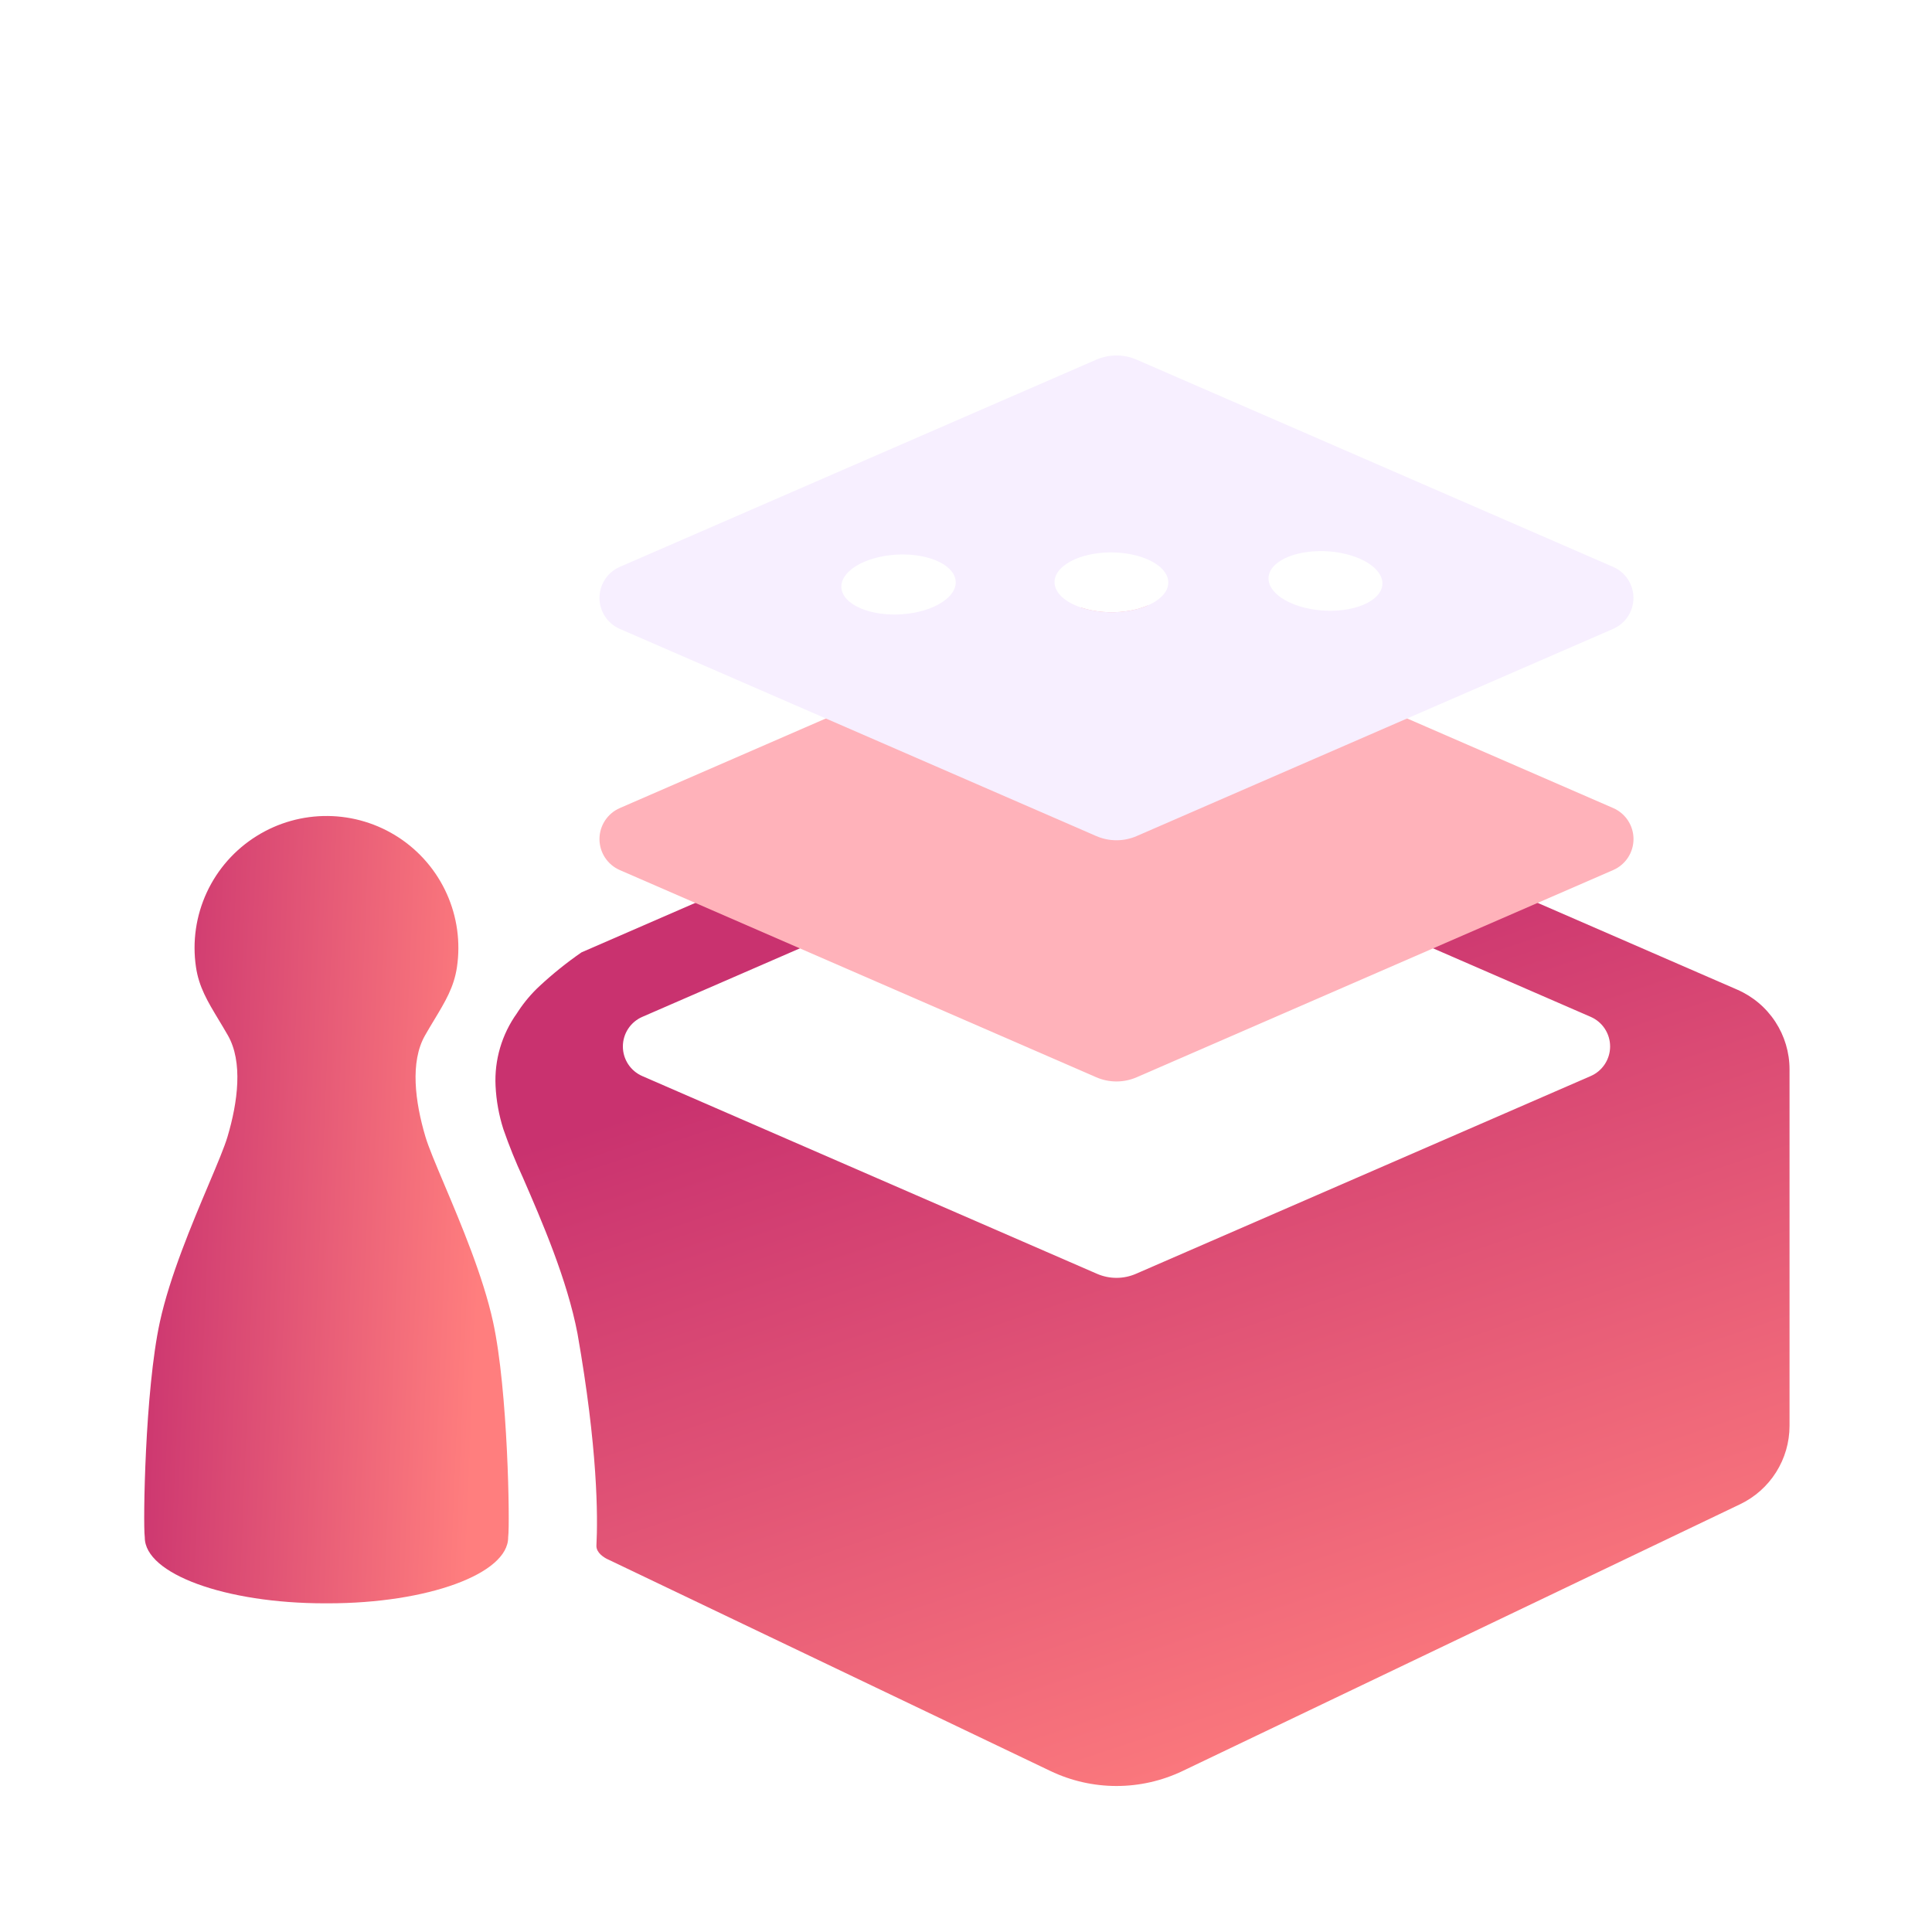
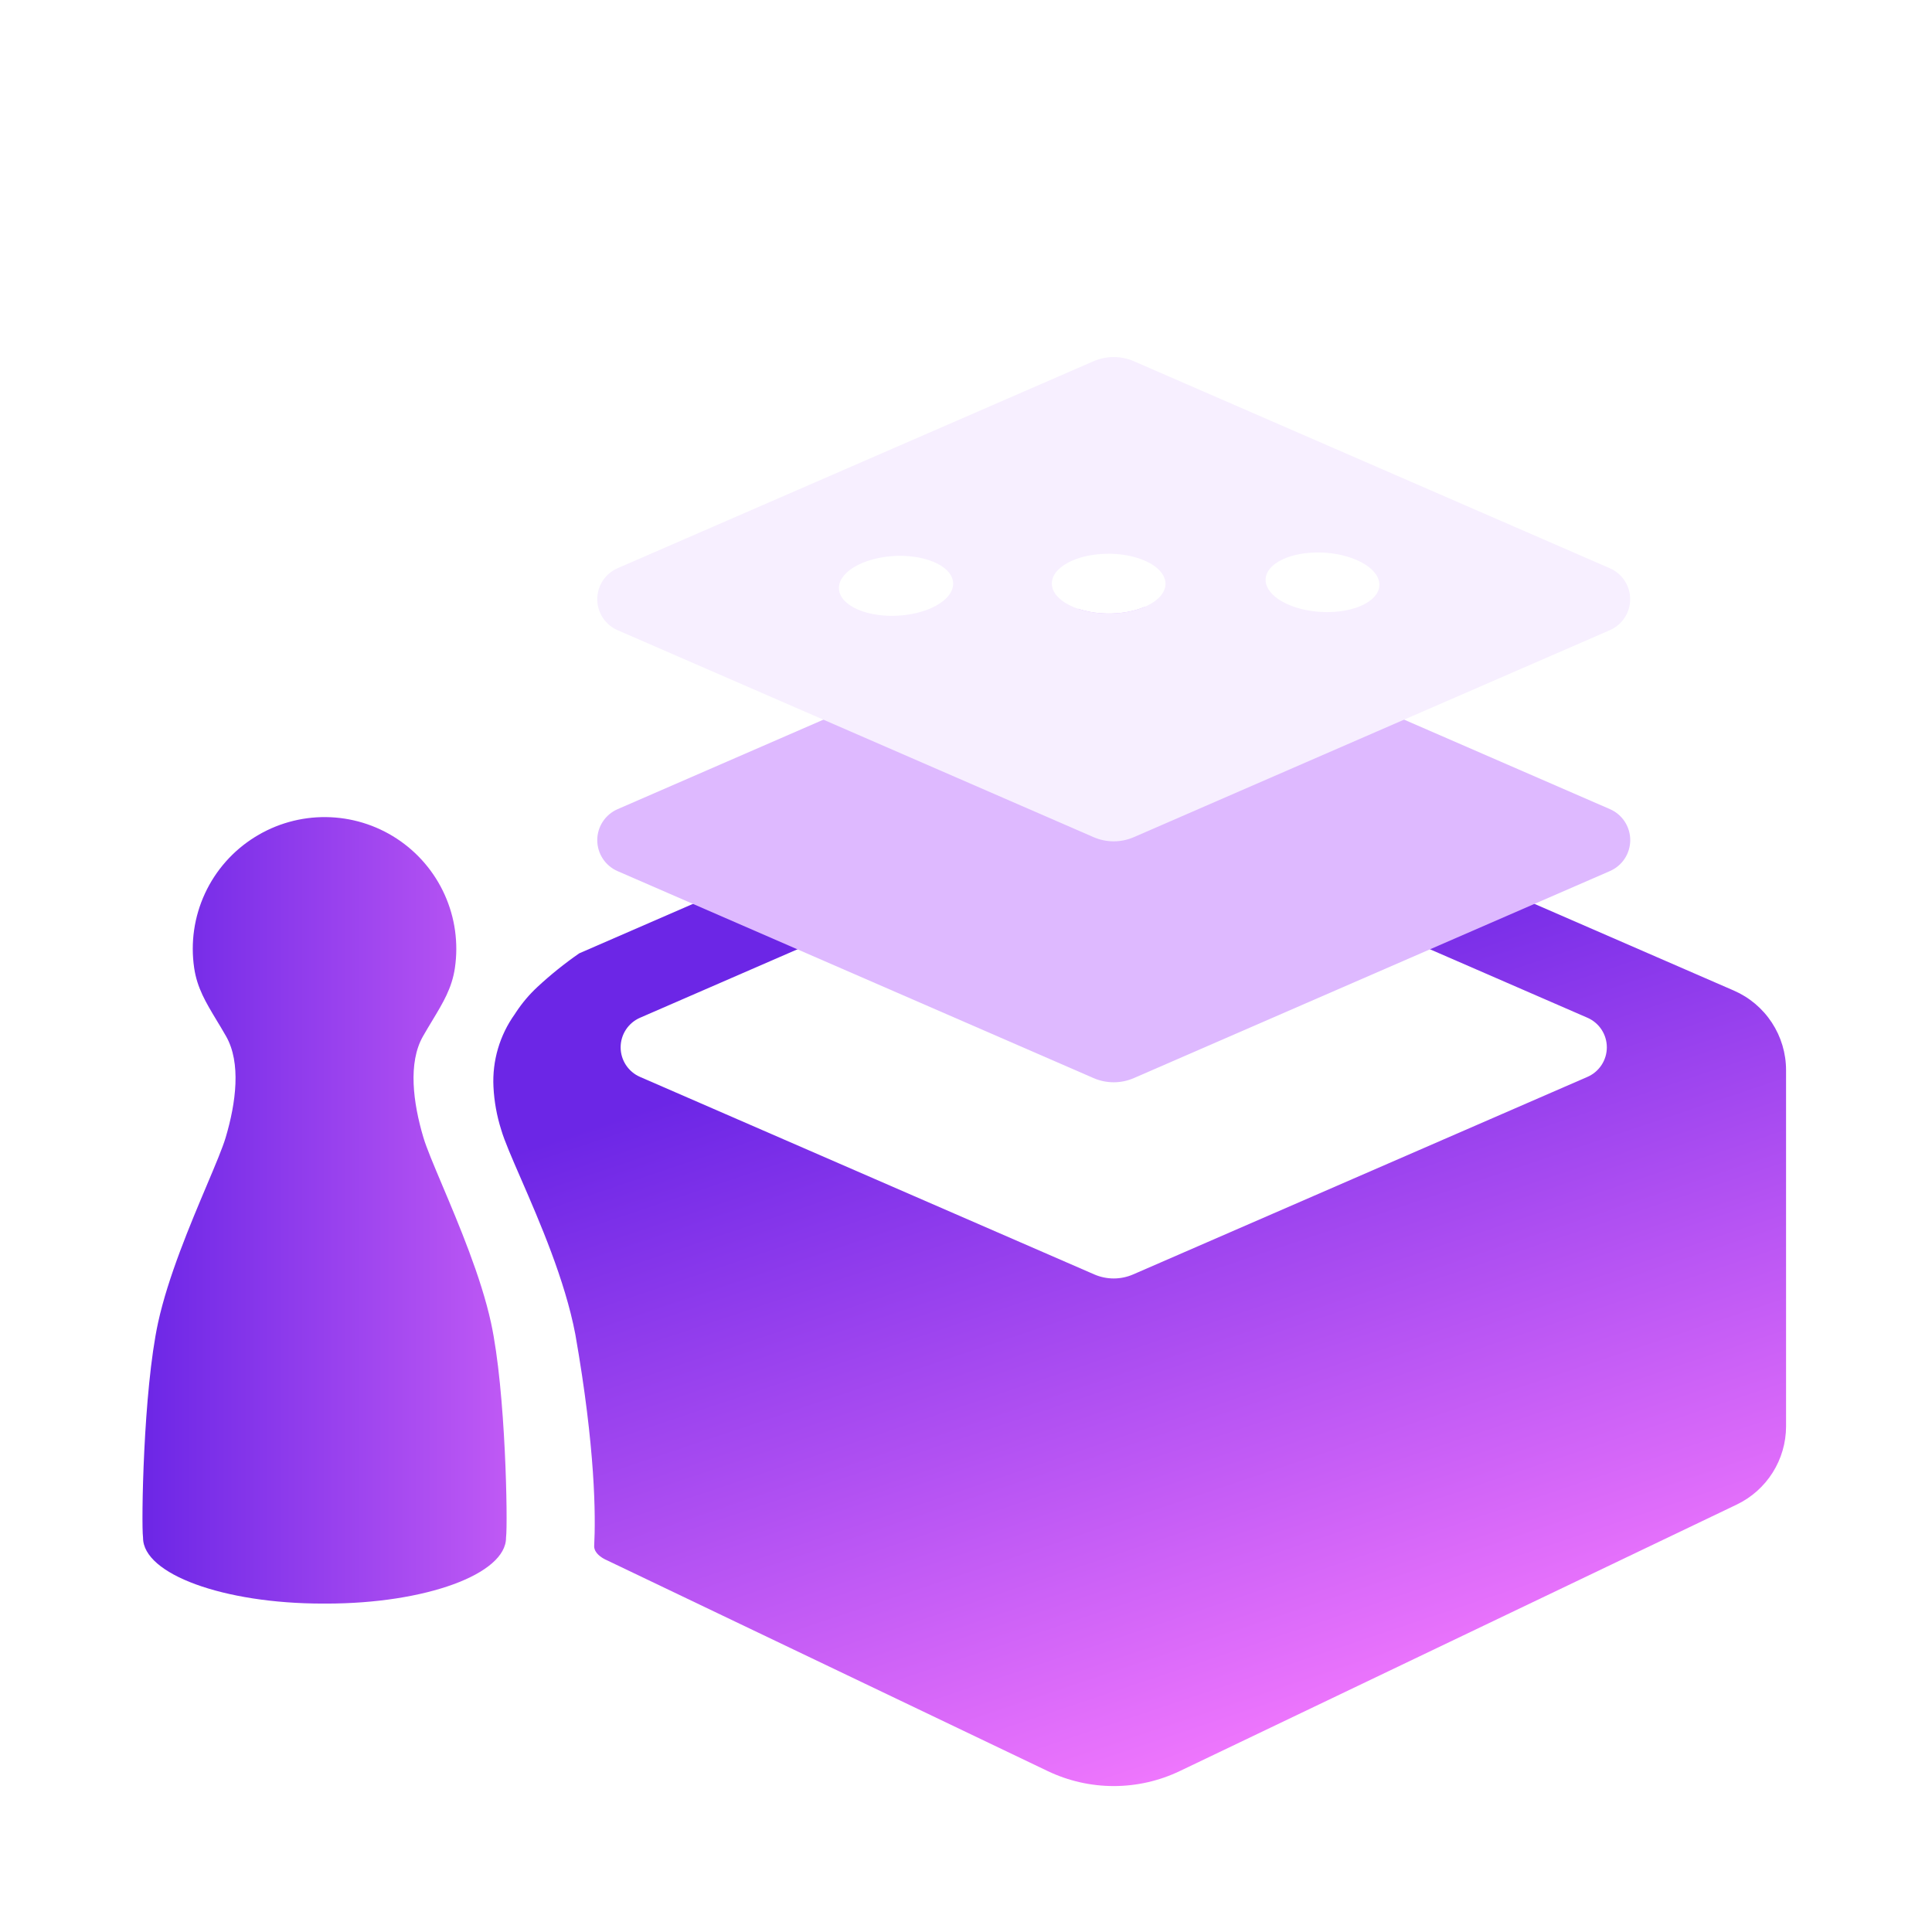
<svg xmlns="http://www.w3.org/2000/svg" width="556" height="556" viewBox="0 0 556 556" fill="none">
-   <path d="M321.309 513.981C314.73 513.981 308.234 512.507 302.299 509.669L175.125 448.849H175.134H175.123L175.096 448.837C175.073 448.828 175.041 448.813 175.005 448.794L174.994 448.789L174.797 448.698C173.854 448.232 171.66 446.93 171.636 444.921C172.089 436.228 171.99 416.73 166.199 383.818C163.217 368.195 155.902 351.365 150.562 339.076L150.546 339.038V339.029L150.537 339.012C148.408 334.419 146.51 329.722 144.853 324.939C143.573 320.914 142.821 316.741 142.615 312.524C142.244 305.048 144.416 297.668 148.778 291.585V291.579L148.8 291.546L148.962 291.295L149.053 291.157L149.203 290.927C150.94 288.313 152.977 285.913 155.274 283.776C159.06 280.26 163.092 277.02 167.339 274.079L311.325 211.471C314.474 210.102 317.871 209.396 321.305 209.396C324.739 209.396 328.136 210.102 331.285 211.471L499.948 284.804C504.421 286.747 508.229 289.956 510.904 294.035C513.578 298.113 515.002 302.885 515 307.762V410.355C514.994 415.072 513.655 419.691 511.138 423.679C508.621 427.668 505.027 430.864 500.773 432.899L340.324 509.669C334.387 512.507 327.891 513.98 321.311 513.981H321.309ZM321.309 234.573C319.392 234.571 317.495 234.964 315.736 235.727L184.839 292.641C183.179 293.363 181.767 294.553 180.774 296.066C179.782 297.58 179.254 299.35 179.254 301.16C179.254 302.969 179.782 304.739 180.774 306.253C181.767 307.766 183.179 308.956 184.839 309.678L315.733 366.595C317.492 367.355 319.389 367.748 321.306 367.748C323.223 367.748 325.12 367.355 326.879 366.595L457.77 309.677C459.43 308.958 460.844 307.769 461.838 306.256C462.832 304.744 463.363 302.975 463.365 301.165C463.367 299.356 462.841 297.585 461.85 296.07C460.86 294.556 459.448 293.364 457.79 292.64L326.878 235.73C325.12 234.966 323.223 234.572 321.305 234.573H321.309Z" fill="url(#paint0_linear_37_11)" />
-   <path d="M321.303 311.228C319.294 311.23 317.306 310.816 315.465 310.01L178.369 250.395C176.631 249.639 175.152 248.392 174.113 246.807C173.074 245.222 172.521 243.368 172.521 241.473C172.521 239.578 173.074 237.724 174.113 236.139C175.152 234.555 176.631 233.308 178.369 232.552L311.093 174.835L311.274 174.895C311.747 175.05 312.241 175.194 312.742 175.323C313.243 175.452 313.752 175.565 314.265 175.664C314.777 175.763 315.302 175.85 315.826 175.921C316.35 175.993 316.879 176.049 317.415 176.092C317.95 176.136 318.488 176.166 319.019 176.183C319.318 176.192 319.62 176.197 319.921 176.197C320.147 176.197 320.384 176.197 320.626 176.189C321.158 176.177 321.696 176.15 322.223 176.111C322.75 176.073 323.275 176.021 323.795 175.953C324.315 175.885 324.834 175.805 325.336 175.715C325.838 175.624 326.342 175.514 326.825 175.396C327.308 175.279 327.784 175.142 328.249 174.998C328.714 174.854 329.171 174.693 329.603 174.526C329.813 174.445 330.02 174.36 330.221 174.274L464.251 232.544C465.989 233.299 467.468 234.546 468.507 236.131C469.546 237.716 470.099 239.57 470.099 241.465C470.099 243.36 469.546 245.214 468.507 246.799C467.468 248.384 465.989 249.631 464.251 250.387L327.14 310.008C325.3 310.814 323.312 311.23 321.303 311.228Z" fill="#FFB2BA" />
-   <path d="M321.303 241.814C319.294 241.817 317.306 241.402 315.465 240.596L178.369 180.985C176.631 180.229 175.152 178.982 174.113 177.397C173.074 175.812 172.521 173.958 172.521 172.063C172.521 170.168 173.074 168.314 174.113 166.729C175.152 165.144 176.631 163.897 178.369 163.142L315.465 103.52C317.307 102.716 319.294 102.302 321.303 102.302C323.312 102.302 325.3 102.716 327.141 103.52L464.233 163.142C465.971 163.897 467.45 165.144 468.489 166.729C469.528 168.314 470.081 170.168 470.081 172.063C470.081 173.958 469.528 175.812 468.489 177.397C467.45 178.982 465.971 180.229 464.233 180.985L327.141 240.596C325.3 241.402 323.312 241.817 321.303 241.814ZM259.79 159.564C259.562 159.564 259.331 159.564 259.108 159.571C258.595 159.582 258.075 159.606 257.561 159.642C257.047 159.678 256.535 159.727 256.02 159.789C255.505 159.85 254.998 159.925 254.5 160.01C254.003 160.095 253.504 160.191 253.011 160.304C252.519 160.417 252.041 160.537 251.562 160.673C251.082 160.809 250.624 160.954 250.164 161.114C249.704 161.275 249.262 161.446 248.829 161.629C248.396 161.812 247.967 162.012 247.568 162.216C247.168 162.42 246.769 162.644 246.39 162.876C246.011 163.108 245.658 163.349 245.334 163.591C245.01 163.833 244.705 164.086 244.428 164.34C244.161 164.583 243.908 164.842 243.671 165.115C243.452 165.368 243.249 165.635 243.064 165.914C242.894 166.174 242.742 166.447 242.611 166.729C242.487 166.996 242.385 167.272 242.305 167.555C242.229 167.826 242.178 168.104 242.15 168.385C242.123 168.66 242.122 168.938 242.146 169.213C242.17 169.491 242.219 169.766 242.293 170.035C242.369 170.312 242.469 170.583 242.592 170.843C242.722 171.117 242.873 171.38 243.045 171.629C243.228 171.897 243.43 172.151 243.648 172.39C243.885 172.647 244.137 172.889 244.404 173.115C244.693 173.36 244.996 173.589 245.31 173.801C245.64 174.024 245.996 174.239 246.371 174.442C246.745 174.645 247.157 174.845 247.583 175.029C248.009 175.213 248.453 175.386 248.914 175.545C249.376 175.704 249.837 175.843 250.325 175.974C250.812 176.104 251.299 176.217 251.8 176.316C252.301 176.416 252.814 176.502 253.328 176.573C253.842 176.643 254.37 176.702 254.896 176.746C255.406 176.788 255.942 176.818 256.491 176.836C256.795 176.845 257.096 176.849 257.385 176.849C257.613 176.849 257.848 176.849 258.101 176.841C258.635 176.829 259.177 176.803 259.712 176.764C260.247 176.725 260.786 176.673 261.312 176.604C261.839 176.535 262.369 176.458 262.889 176.364C263.409 176.271 263.93 176.163 264.43 176.045C264.929 175.927 265.427 175.794 265.919 175.649C266.411 175.504 266.894 175.342 267.348 175.174C267.802 175.007 268.271 174.818 268.703 174.625C269.134 174.432 269.565 174.22 269.971 174.002C270.377 173.783 270.774 173.549 271.14 173.306C271.506 173.063 271.85 172.817 272.174 172.557C272.479 172.313 272.77 172.054 273.047 171.779C273.301 171.527 273.538 171.259 273.758 170.978C273.962 170.719 274.147 170.446 274.313 170.162C274.467 169.897 274.599 169.62 274.71 169.334C274.814 169.064 274.895 168.786 274.953 168.502C275.008 168.229 275.039 167.951 275.043 167.672C275.049 167.396 275.028 167.121 274.983 166.849C274.937 166.574 274.868 166.303 274.774 166.041C274.677 165.768 274.558 165.504 274.418 165.251C274.27 164.985 274.102 164.731 273.916 164.489C273.717 164.231 273.501 163.986 273.27 163.757C273.022 163.51 272.759 163.278 272.483 163.062C272.186 162.828 271.876 162.611 271.556 162.409C271.226 162.201 270.868 161.998 270.49 161.805C270.112 161.612 269.706 161.426 269.284 161.253C268.863 161.08 268.416 160.917 267.974 160.773C267.532 160.629 267.068 160.495 266.598 160.374C266.145 160.257 265.66 160.15 265.167 160.057C264.673 159.963 264.182 159.884 263.692 159.818C263.202 159.753 262.695 159.699 262.182 159.658C261.669 159.617 261.157 159.591 260.651 159.577C260.371 159.568 260.081 159.564 259.79 159.564ZM319.775 158.969C319.553 158.969 319.322 158.969 319.096 158.977C318.582 158.987 318.066 159.011 317.564 159.047C317.062 159.084 316.557 159.132 316.052 159.193C315.546 159.254 315.055 159.328 314.568 159.413C314.082 159.499 313.603 159.595 313.126 159.707C312.65 159.819 312.178 159.944 311.735 160.075C311.272 160.213 310.829 160.36 310.408 160.515C309.971 160.677 309.548 160.849 309.151 161.028C308.754 161.208 308.348 161.41 307.979 161.614C307.61 161.818 307.242 162.041 306.903 162.271C306.575 162.492 306.258 162.729 305.955 162.983C305.676 163.216 305.411 163.465 305.162 163.729C304.931 163.972 304.717 164.23 304.521 164.502C304.339 164.755 304.176 165.021 304.033 165.297C303.899 165.56 303.787 165.832 303.697 166.113C303.613 166.382 303.552 166.657 303.516 166.936C303.479 167.21 303.468 167.486 303.482 167.762C303.496 168.041 303.535 168.317 303.598 168.589C303.665 168.867 303.754 169.14 303.865 169.404C303.984 169.682 304.123 169.951 304.282 170.208C304.452 170.483 304.64 170.745 304.846 170.993C305.068 171.26 305.306 171.513 305.559 171.751C305.832 172.007 306.119 172.249 306.419 172.476C306.726 172.708 307.064 172.939 307.425 173.161C307.787 173.383 308.175 173.598 308.577 173.795C308.98 173.993 309.426 174.198 309.872 174.38C310.318 174.561 310.798 174.742 311.276 174.893C311.753 175.043 312.243 175.192 312.744 175.32C313.245 175.449 313.753 175.562 314.266 175.661C314.765 175.758 315.29 175.842 315.828 175.918C316.348 175.989 316.883 176.046 317.416 176.09C317.95 176.133 318.494 176.163 319.021 176.18C319.317 176.189 319.62 176.194 319.923 176.194C320.15 176.194 320.387 176.194 320.628 176.186C321.16 176.174 321.696 176.148 322.225 176.109C322.753 176.07 323.279 176.018 323.797 175.949C324.315 175.88 324.837 175.802 325.338 175.711C325.838 175.619 326.334 175.512 326.827 175.394C327.319 175.275 327.793 175.142 328.255 174.998C328.717 174.854 329.175 174.693 329.61 174.526C330.044 174.358 330.475 174.172 330.878 173.982C331.282 173.791 331.683 173.577 332.051 173.361C332.419 173.145 332.78 172.908 333.115 172.668C333.436 172.436 333.743 172.187 334.036 171.922C334.305 171.679 334.557 171.42 334.793 171.146C335.009 170.894 335.208 170.628 335.387 170.348C335.552 170.088 335.696 169.815 335.819 169.532C335.933 169.266 336.024 168.99 336.091 168.708C336.222 168.165 336.253 167.603 336.181 167.05C336.145 166.774 336.084 166.501 336 166.235C335.913 165.958 335.804 165.688 335.674 165.429C335.536 165.156 335.378 164.894 335.203 164.643C335.015 164.377 334.81 164.123 334.59 163.883C334.354 163.627 334.103 163.385 333.84 163.158C333.556 162.912 333.26 162.681 332.953 162.466C332.635 162.242 332.292 162.023 331.932 161.816C331.572 161.608 331.177 161.401 330.78 161.213C330.383 161.026 329.94 160.835 329.497 160.663C329.054 160.491 328.591 160.33 328.121 160.184C327.65 160.038 327.171 159.904 326.69 159.787C326.209 159.67 325.705 159.56 325.215 159.471C324.726 159.381 324.218 159.3 323.709 159.233C323.2 159.166 322.687 159.113 322.181 159.074C321.676 159.034 321.15 159.007 320.641 158.993C320.353 158.973 320.063 158.969 319.782 158.969H319.775ZM380.112 158.599C379.888 158.599 379.659 158.599 379.441 158.606C378.933 158.617 378.422 158.64 377.922 158.677C377.422 158.713 376.915 158.763 376.434 158.823C375.953 158.882 375.452 158.958 374.984 159.042C374.515 159.126 374.052 159.223 373.588 159.335C373.124 159.448 372.682 159.57 372.254 159.698C371.827 159.826 371.397 159.98 370.994 160.137C370.591 160.295 370.185 160.47 369.816 160.649C369.433 160.831 369.069 161.031 368.728 161.234C368.391 161.435 368.065 161.654 367.751 161.889C367.457 162.109 367.176 162.346 366.91 162.6C366.667 162.832 366.439 163.08 366.228 163.343C366.034 163.586 365.858 163.844 365.703 164.114C365.558 164.368 365.434 164.633 365.334 164.908C365.238 165.171 365.165 165.442 365.118 165.718C365.072 165.987 365.051 166.26 365.055 166.534C365.061 166.811 365.091 167.088 365.146 167.36C365.203 167.64 365.283 167.916 365.385 168.183C365.493 168.464 365.623 168.737 365.772 168.998C365.931 169.278 366.11 169.546 366.306 169.801C366.517 170.075 366.743 170.336 366.985 170.583C367.246 170.849 367.521 171.101 367.808 171.338C368.102 171.582 368.427 171.825 368.773 172.063C369.119 172.302 369.498 172.53 369.878 172.746C370.259 172.961 370.694 173.183 371.122 173.38C371.549 173.577 372.028 173.781 372.5 173.964C372.972 174.147 373.475 174.319 373.976 174.476C374.477 174.632 374.991 174.775 375.505 174.902C376.019 175.028 376.543 175.143 377.074 175.242C377.605 175.342 378.131 175.424 378.669 175.498C379.208 175.572 379.738 175.626 380.281 175.669C380.824 175.713 381.368 175.743 381.895 175.76C382.182 175.768 382.474 175.772 382.787 175.772C383.04 175.772 383.272 175.772 383.497 175.765C384.029 175.753 384.561 175.726 385.078 175.688C385.596 175.65 386.128 175.598 386.624 175.53C387.121 175.462 387.633 175.384 388.123 175.291C388.613 175.199 389.09 175.094 389.561 174.975C390.033 174.856 390.499 174.72 390.928 174.58C391.357 174.439 391.795 174.28 392.21 174.11C392.625 173.939 393.026 173.752 393.396 173.566C393.767 173.379 394.14 173.163 394.475 172.947C394.807 172.734 395.128 172.503 395.435 172.255C395.72 172.024 395.991 171.775 396.245 171.511C396.477 171.269 396.691 171.01 396.885 170.738C397.065 170.485 397.223 170.219 397.359 169.941C397.487 169.679 397.592 169.406 397.671 169.125C397.824 168.589 397.875 168.029 397.821 167.474C397.794 167.195 397.743 166.918 397.668 166.648C397.589 166.368 397.489 166.096 397.367 165.832C397.238 165.554 397.089 165.285 396.922 165.028C396.743 164.755 396.547 164.492 396.335 164.244C396.108 163.978 395.866 163.725 395.61 163.486C395.346 163.237 395.058 162.992 394.754 162.761C394.45 162.53 394.111 162.289 393.768 162.07C393.425 161.85 393.043 161.63 392.653 161.421C392.264 161.211 391.838 161.007 391.415 160.821C390.991 160.634 390.533 160.447 390.055 160.272C389.578 160.096 389.101 159.94 388.61 159.794C388.119 159.648 387.627 159.517 387.124 159.398C386.62 159.279 386.118 159.174 385.607 159.082C385.097 158.989 384.583 158.911 384.067 158.845C383.568 158.781 383.047 158.728 382.517 158.687C381.988 158.645 381.473 158.62 380.969 158.605C380.694 158.602 380.402 158.598 380.115 158.598L380.112 158.599Z" fill="#F7EFFF" />
-   <path fill-rule="evenodd" clip-rule="evenodd" d="M73.881 240.582C80.026 236.748 87.14 234.752 94.382 234.831C101.625 234.911 108.693 237.061 114.753 241.028C120.812 244.996 125.61 250.615 128.579 257.221C131.548 263.828 132.564 271.146 131.507 278.311C130.656 284.063 128.154 288.205 125.004 293.433L124.998 293.443C124.146 294.855 123.246 296.343 122.319 297.974C117.954 305.615 119.456 317.12 122.432 327.13C123.321 330.12 125.367 334.963 127.85 340.839V340.845C132.638 352.172 139.046 367.342 141.901 380.446C146.204 400.202 146.753 438.555 146.251 442.281C146.245 442.319 146.243 442.351 146.241 442.384C146.239 442.416 146.241 442.434 146.241 442.462C146.241 452.927 123.057 461.41 94.464 461.411H93.444C64.851 461.412 41.667 452.928 41.667 442.463C41.667 442.403 41.663 442.342 41.655 442.282C41.151 438.556 41.7 400.201 46.005 380.447C48.861 367.34 55.268 352.173 60.056 340.846V340.84C62.539 334.964 64.587 330.121 65.474 327.131C68.45 317.121 69.951 305.615 65.587 297.975C64.659 296.351 63.76 294.86 62.908 293.444L62.902 293.434C59.749 288.206 57.25 284.064 56.399 278.312C55.318 271.003 56.397 263.538 59.503 256.835C62.609 250.131 67.607 244.482 73.881 240.582Z" fill="url(#paint1_linear_37_11)" />
+   <path d="M320.518 514.001C313.944 514.001 307.455 512.53 301.525 509.693L174.484 448.936H174.495C174.482 448.932 174.468 448.926 174.455 448.92L174.345 448.871L174.154 448.78C173.213 448.313 171.02 447.013 170.993 445.008C171.45 436.328 171.352 416.856 165.566 383.969C162.589 368.366 155.278 351.548 149.939 339.268L149.929 339.243C147.279 333.152 145.185 328.341 144.247 325.161C142.969 321.139 142.216 316.969 142.009 312.754C141.636 305.287 143.804 297.914 148.161 291.838L148.166 291.83L148.186 291.797C148.291 291.638 148.448 291.4 148.589 291.179C150.325 288.569 152.362 286.172 154.657 284.038C158.438 280.525 162.465 277.287 166.707 274.348L310.543 211.812C313.689 210.444 317.082 209.738 320.512 209.738C323.942 209.738 327.336 210.444 330.481 211.812L498.965 285.067C503.433 287.008 507.238 290.213 509.909 294.288C512.58 298.363 514.003 303.129 514 308.002V410.483C513.994 415.195 512.655 419.809 510.14 423.794C507.625 427.778 504.035 430.971 499.784 433.003L339.508 509.693C333.578 512.528 327.089 514 320.517 514L320.518 514.001ZM320.512 234.89C318.597 234.887 316.701 235.279 314.944 236.041L184.188 292.895C182.53 293.617 181.12 294.806 180.129 296.318C179.139 297.83 178.61 299.598 178.61 301.405C178.61 303.213 179.139 304.981 180.129 306.492C181.12 308.004 182.53 309.194 184.188 309.915L314.944 366.769C316.702 367.529 318.597 367.921 320.513 367.921C322.428 367.921 324.322 367.529 326.08 366.769L456.834 309.915C458.493 309.196 459.905 308.008 460.898 306.497C461.89 304.986 462.42 303.219 462.422 301.411C462.424 299.604 461.898 297.835 460.909 296.322C459.92 294.809 458.51 293.618 456.853 292.895L326.079 236.041C324.321 235.279 322.426 234.887 320.51 234.889L320.512 234.89Z" fill="url(#paint0_linear_524_2216)" />
+   <path d="M320.509 311.462C318.502 311.464 316.516 311.05 314.677 310.244L177.726 250.696C175.99 249.941 174.512 248.696 173.474 247.112C172.436 245.529 171.883 243.677 171.884 241.784C171.883 239.89 172.436 238.038 173.474 236.455C174.512 234.872 175.99 233.626 177.726 232.871L310.309 175.213L310.492 175.274C310.965 175.429 311.458 175.572 311.958 175.701C312.459 175.83 312.968 175.943 313.478 176.042C313.989 176.14 314.515 176.228 315.038 176.298C315.561 176.369 316.091 176.426 316.625 176.467C317.159 176.507 317.698 176.54 318.227 176.551C318.525 176.56 318.828 176.564 319.128 176.564C319.353 176.564 319.589 176.564 319.832 176.556C320.363 176.544 320.9 176.518 321.43 176.479C321.96 176.439 322.482 176.387 323.001 176.32C323.52 176.254 324.038 176.173 324.536 176.082C325.034 175.991 325.546 175.882 326.023 175.764C326.501 175.647 326.986 175.512 327.453 175.369C327.921 175.226 328.374 175.065 328.806 174.897C329.015 174.813 329.227 174.729 329.424 174.645L463.315 232.855C465.051 233.609 466.529 234.855 467.567 236.438C468.605 238.021 469.158 239.874 469.157 241.767C469.158 243.66 468.605 245.512 467.567 247.096C466.529 248.679 465.051 249.924 463.315 250.679L326.345 310.24C324.506 311.047 322.518 311.463 320.509 311.462Z" fill="#DEB9FF" />
+   <path d="M320.509 242.122C318.502 242.124 316.516 241.71 314.677 240.904L177.726 181.356C175.99 180.601 174.512 179.356 173.474 177.772C172.436 176.189 171.884 174.337 171.884 172.444C171.883 170.55 172.436 168.698 173.474 167.115C174.512 165.532 175.99 164.286 177.726 163.531L314.677 103.97C316.516 103.166 318.502 102.751 320.509 102.754C322.516 102.751 324.502 103.166 326.34 103.97L463.291 163.531C465.027 164.286 466.505 165.532 467.543 167.115C468.581 168.698 469.133 170.55 469.133 172.444C469.133 174.337 468.581 176.189 467.543 177.772C466.505 179.356 465.027 180.601 463.291 181.356L326.34 240.904C324.501 241.709 322.516 242.124 320.509 242.122ZM259.064 159.959C258.836 159.959 258.607 159.959 258.383 159.966C257.87 159.976 257.35 160.001 256.837 160.037C256.324 160.073 255.813 160.121 255.301 160.184C254.79 160.247 254.28 160.32 253.787 160.405C253.294 160.491 252.788 160.59 252.3 160.7C251.811 160.81 251.33 160.933 250.853 161.068C250.375 161.204 249.916 161.349 249.457 161.51C248.998 161.671 248.556 161.84 248.124 162.024C247.691 162.207 247.263 162.407 246.862 162.613C246.46 162.819 246.063 163.04 245.684 163.272C245.305 163.503 244.954 163.743 244.629 163.986C244.304 164.228 244.001 164.48 243.725 164.734C243.458 164.977 243.205 165.236 242.968 165.509C242.749 165.762 242.546 166.028 242.361 166.307C242.19 166.567 242.037 166.84 241.905 167.122C241.781 167.388 241.679 167.664 241.6 167.946C241.524 168.218 241.472 168.495 241.445 168.776C241.418 169.051 241.416 169.328 241.441 169.604C241.465 169.881 241.514 170.156 241.587 170.425C241.663 170.702 241.763 170.971 241.886 171.231C242.015 171.504 242.166 171.767 242.337 172.016C242.519 172.283 242.721 172.536 242.939 172.774C243.176 173.031 243.429 173.274 243.696 173.499C243.985 173.745 244.288 173.974 244.603 174.185C244.932 174.407 245.289 174.623 245.662 174.825C246.036 175.026 246.448 175.227 246.873 175.413C247.299 175.6 247.743 175.769 248.204 175.928C248.651 176.082 249.129 176.226 249.612 176.356C250.095 176.487 250.585 176.599 251.085 176.699C251.585 176.799 252.094 176.885 252.611 176.955C253.127 177.026 253.652 177.085 254.177 177.128C254.682 177.17 255.222 177.2 255.772 177.216C256.075 177.225 256.376 177.229 256.664 177.229C256.892 177.229 257.127 177.229 257.379 177.22C257.913 177.209 258.455 177.183 258.989 177.143C259.524 177.103 260.063 177.051 260.588 176.984C261.113 176.918 261.643 176.837 262.163 176.744C262.682 176.652 263.202 176.543 263.701 176.425C264.2 176.308 264.701 176.173 265.188 176.029C265.676 175.885 266.162 175.722 266.619 175.556C267.086 175.387 267.544 175.2 267.971 175.007C268.399 174.814 268.834 174.602 269.238 174.384C269.643 174.165 270.041 173.929 270.406 173.689C270.771 173.449 271.115 173.201 271.439 172.942C271.743 172.698 272.034 172.439 272.311 172.164C272.564 171.913 272.801 171.646 273.021 171.364C273.225 171.105 273.41 170.832 273.575 170.548C273.728 170.282 273.861 170.006 273.971 169.72C274.075 169.45 274.156 169.172 274.213 168.889C274.269 168.615 274.299 168.338 274.304 168.059C274.309 167.784 274.289 167.509 274.243 167.237C274.198 166.962 274.128 166.692 274.035 166.43C273.938 166.158 273.819 165.894 273.679 165.641C273.53 165.376 273.361 165.121 273.175 164.88C272.976 164.622 272.761 164.378 272.529 164.149C272.281 163.902 272.019 163.671 271.744 163.455C271.447 163.222 271.139 163.004 270.819 162.803C270.489 162.594 270.131 162.392 269.754 162.2C269.377 162.008 268.971 161.821 268.55 161.649C268.13 161.476 267.683 161.312 267.241 161.168C266.8 161.025 266.339 160.89 265.867 160.77C265.411 160.653 264.93 160.547 264.437 160.453C263.944 160.36 263.453 160.28 262.963 160.215C262.474 160.15 261.966 160.096 261.455 160.055C260.943 160.015 260.431 159.989 259.925 159.971C259.641 159.963 259.351 159.959 259.064 159.959ZM318.986 159.364C318.764 159.364 318.535 159.364 318.306 159.371C317.793 159.382 317.278 159.406 316.776 159.442C316.274 159.478 315.767 159.526 315.262 159.589C314.757 159.651 314.265 159.724 313.78 159.809C313.296 159.894 312.816 159.991 312.34 160.103C311.864 160.214 311.393 160.338 310.95 160.47C310.488 160.607 310.042 160.755 309.624 160.91C309.187 161.071 308.765 161.247 308.369 161.422C307.972 161.598 307.567 161.804 307.198 162.007C306.828 162.211 306.462 162.434 306.123 162.663C305.795 162.884 305.478 163.122 305.174 163.375C304.896 163.608 304.631 163.857 304.382 164.12C304.152 164.363 303.938 164.621 303.743 164.893C303.561 165.145 303.398 165.411 303.255 165.688C303.121 165.948 303.009 166.22 302.919 166.499C302.834 166.767 302.772 167.042 302.735 167.32C302.698 167.594 302.687 167.871 302.701 168.147C302.715 168.425 302.754 168.701 302.817 168.972C302.884 169.251 302.973 169.525 303.084 169.79C303.204 170.068 303.344 170.336 303.505 170.593C303.674 170.867 303.862 171.129 304.068 171.377C304.29 171.643 304.528 171.896 304.78 172.134C305.053 172.39 305.34 172.631 305.639 172.857C305.946 173.089 306.284 173.319 306.648 173.542C307.013 173.765 307.397 173.978 307.798 174.179C308.2 174.38 308.646 174.582 309.092 174.763C309.538 174.944 310.017 175.121 310.494 175.275C310.971 175.43 311.46 175.574 311.961 175.703C312.461 175.831 312.97 175.945 313.481 176.039C313.979 176.136 314.504 176.223 315.041 176.296C315.56 176.367 316.094 176.424 316.627 176.464C317.161 176.504 317.704 176.537 318.23 176.548C318.525 176.557 318.828 176.562 319.13 176.562C319.356 176.562 319.593 176.562 319.834 176.553C320.365 176.541 320.902 176.515 321.433 176.476C321.963 176.436 322.485 176.383 323.003 176.317C323.521 176.25 324.042 176.17 324.538 176.078C325.035 175.986 325.538 175.88 326.026 175.761C326.514 175.641 326.992 175.508 327.456 175.365C327.92 175.222 328.376 175.062 328.809 174.894C329.241 174.725 329.673 174.54 330.078 174.347C330.483 174.153 330.882 173.942 331.249 173.727C331.617 173.511 331.978 173.276 332.312 173.034C332.632 172.803 332.939 172.554 333.232 172.289C333.5 172.047 333.753 171.788 333.989 171.514C334.204 171.262 334.401 170.996 334.578 170.717C334.743 170.457 334.887 170.184 335.01 169.901C335.125 169.635 335.217 169.36 335.285 169.078C335.35 168.806 335.39 168.529 335.406 168.249C335.42 167.973 335.409 167.696 335.374 167.422C335.338 167.145 335.277 166.871 335.194 166.604C335.106 166.327 334.997 166.058 334.867 165.799C334.73 165.526 334.572 165.264 334.397 165.014C334.21 164.749 334.005 164.496 333.785 164.257C333.55 164 333.299 163.757 333.036 163.528C332.753 163.283 332.457 163.051 332.15 162.836C331.834 162.613 331.491 162.394 331.131 162.187C330.772 161.98 330.374 161.772 329.981 161.586C329.587 161.399 329.139 161.208 328.699 161.036C328.258 160.865 327.791 160.7 327.323 160.558C326.855 160.415 326.374 160.277 325.893 160.161C325.412 160.044 324.909 159.934 324.421 159.844C323.933 159.754 323.427 159.676 322.917 159.607C322.406 159.538 321.895 159.487 321.39 159.448C320.884 159.408 320.359 159.382 319.85 159.364C319.56 159.368 319.273 159.364 318.986 159.364ZM379.259 158.994C379.036 158.994 378.811 158.994 378.586 159C378.081 159.011 377.568 159.035 377.072 159.071C376.575 159.107 376.062 159.155 375.586 159.218C375.092 159.279 374.606 159.352 374.14 159.436C373.674 159.52 373.209 159.618 372.746 159.729C372.282 159.84 371.841 159.963 371.413 160.096C370.986 160.229 370.558 160.378 370.151 160.535C369.745 160.692 369.344 160.871 368.974 161.046C368.592 161.231 368.227 161.428 367.892 161.63C367.555 161.832 367.23 162.05 366.916 162.286C366.622 162.505 366.341 162.742 366.075 162.995C365.831 163.227 365.604 163.475 365.393 163.738C365.199 163.98 365.023 164.238 364.868 164.508C364.723 164.762 364.6 165.027 364.499 165.301C364.403 165.564 364.331 165.835 364.284 166.111C364.238 166.381 364.217 166.656 364.221 166.93C364.224 167.207 364.253 167.483 364.306 167.755C364.362 168.036 364.442 168.311 364.544 168.578C364.652 168.859 364.782 169.132 364.932 169.393C365.091 169.673 365.269 169.94 365.465 170.195C365.675 170.469 365.902 170.73 366.143 170.977C366.404 171.243 366.679 171.496 366.966 171.734C367.258 171.977 367.583 172.22 367.93 172.456C368.276 172.693 368.65 172.922 369.034 173.138C369.431 173.361 369.848 173.575 370.275 173.774C370.702 173.972 371.177 174.174 371.651 174.357C372.126 174.539 372.626 174.712 373.126 174.867C373.627 175.023 374.14 175.166 374.653 175.293C375.166 175.42 375.69 175.534 376.22 175.634C376.75 175.734 377.276 175.817 377.818 175.886C378.343 175.956 378.885 176.014 379.427 176.054C379.97 176.095 380.51 176.128 381.039 176.139C381.326 176.147 381.618 176.151 381.931 176.151C382.183 176.151 382.415 176.151 382.64 176.144C383.172 176.131 383.702 176.105 384.219 176.066C384.735 176.027 385.268 175.973 385.764 175.908C386.259 175.843 386.773 175.763 387.261 175.67C387.749 175.577 388.227 175.472 388.698 175.354C389.169 175.235 389.635 175.101 390.063 174.959C390.491 174.817 390.93 174.659 391.344 174.489C391.758 174.319 392.162 174.132 392.529 173.943C392.908 173.749 393.271 173.54 393.607 173.324C393.938 173.112 394.258 172.881 394.565 172.633C394.85 172.403 395.12 172.155 395.374 171.89C395.605 171.648 395.819 171.39 396.013 171.118C396.193 170.866 396.351 170.6 396.487 170.322C396.615 170.061 396.719 169.79 396.798 169.51C396.875 169.241 396.926 168.966 396.951 168.688C396.977 168.413 396.977 168.136 396.951 167.861C396.924 167.582 396.873 167.306 396.798 167.036C396.72 166.757 396.619 166.484 396.497 166.22C396.369 165.942 396.22 165.674 396.053 165.418C395.873 165.144 395.677 164.883 395.464 164.634C395.238 164.369 394.996 164.116 394.741 163.877C394.477 163.625 394.19 163.383 393.886 163.15C393.582 162.917 393.244 162.679 392.901 162.46C392.557 162.24 392.18 162.021 391.787 161.812C391.394 161.602 390.973 161.399 390.549 161.212C390.125 161.025 389.668 160.839 389.191 160.664C388.714 160.489 388.238 160.332 387.747 160.187C387.257 160.041 386.766 159.91 386.262 159.79C385.759 159.671 385.258 159.567 384.748 159.475C384.238 159.382 383.725 159.307 383.211 159.239C382.713 159.175 382.192 159.122 381.663 159.08C381.134 159.039 380.62 159.013 380.116 158.996C379.837 158.997 379.546 158.994 379.255 158.994H379.259Z" fill="#F7EFFF" />
+   <path fill-rule="evenodd" clip-rule="evenodd" d="M73.347 240.893C79.486 237.063 86.592 235.07 93.826 235.149C101.061 235.228 108.122 237.376 114.175 241.339C120.228 245.302 125.021 250.915 127.986 257.514C130.952 264.113 131.967 271.423 130.911 278.581C130.062 284.327 127.566 288.465 124.415 293.688L124.409 293.698C123.558 295.108 122.659 296.598 121.733 298.22C117.373 305.853 118.873 317.345 121.845 327.345C122.733 330.333 124.778 335.169 127.258 341.04V341.045C132.04 352.365 138.442 367.516 141.294 380.609C145.592 400.341 146.141 438.656 145.638 442.378C145.633 442.416 145.629 442.448 145.627 442.481C145.626 442.514 145.627 442.531 145.627 442.558C145.627 453.013 122.468 461.487 93.905 461.487H92.892C64.326 461.486 41.167 453.013 41.167 442.557C41.167 442.497 41.163 442.437 41.155 442.377C40.65 438.655 41.2 400.341 45.498 380.608C48.35 367.515 54.752 352.364 59.535 341.045V341.039C62.015 335.17 64.059 330.332 64.948 327.345C67.922 317.345 69.421 305.853 65.061 298.22C64.136 296.598 63.236 295.108 62.385 293.698L62.379 293.688C59.229 288.465 56.733 284.327 55.883 278.581C54.803 271.281 55.882 263.824 58.984 257.128C62.087 250.432 67.08 244.789 73.347 240.893Z" fill="url(#paint1_linear_524_2216)" />
  <defs>
-     <linearGradient id="paint0_linear_37_11" x1="339.96" y1="267.267" x2="420.269" y2="506.518" gradientUnits="userSpaceOnUse">
-       <stop stop-color="#C9326F" />
-       <stop offset="1" stop-color="#FF7E7E" />
+     <linearGradient id="paint0_linear_524_2216" x1="339.145" y1="267.548" x2="419.368" y2="506.546" gradientUnits="userSpaceOnUse">
+       <stop stop-color="#6C26E6" />
+       <stop offset="1" stop-color="#FB7EFF" />
    </linearGradient>
-     <linearGradient id="paint1_linear_37_11" x1="36.57" y1="348.12" x2="138.523" y2="352.273" gradientUnits="userSpaceOnUse">
-       <stop stop-color="#C9326F" />
-       <stop offset="1" stop-color="#FF7E7E" />
+     <linearGradient id="paint1_linear_524_2216" x1="41" y1="348.317" x2="220.928" y2="348.317" gradientUnits="userSpaceOnUse">
+       <stop stop-color="#6C26E6" />
+       <stop offset="1" stop-color="#FB7EFF" />
    </linearGradient>
  </defs>
</svg>
